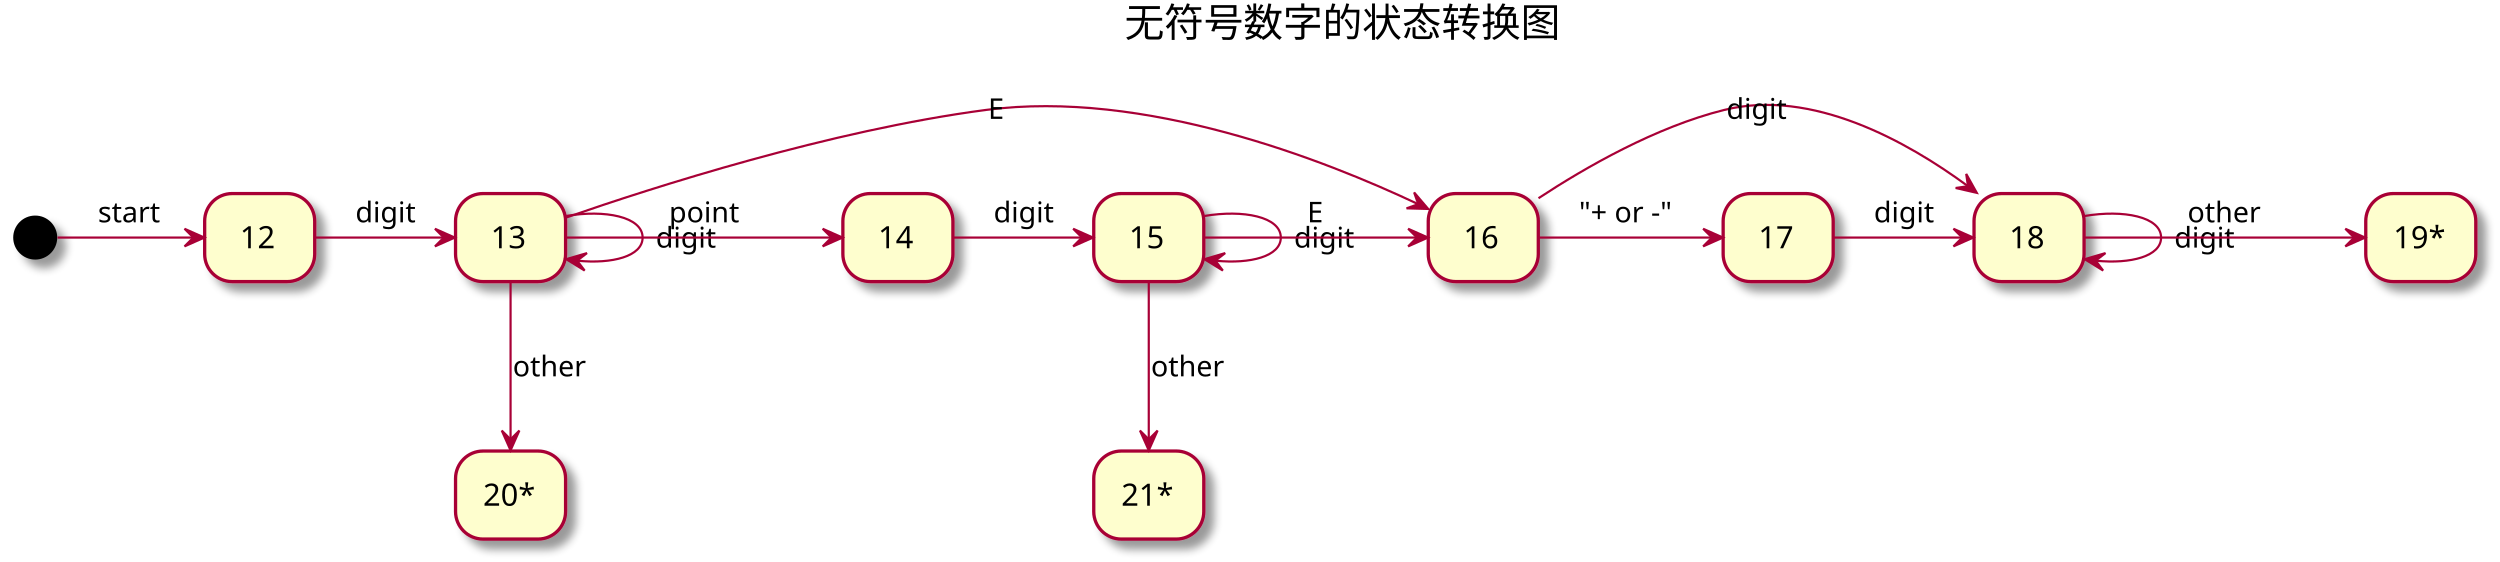
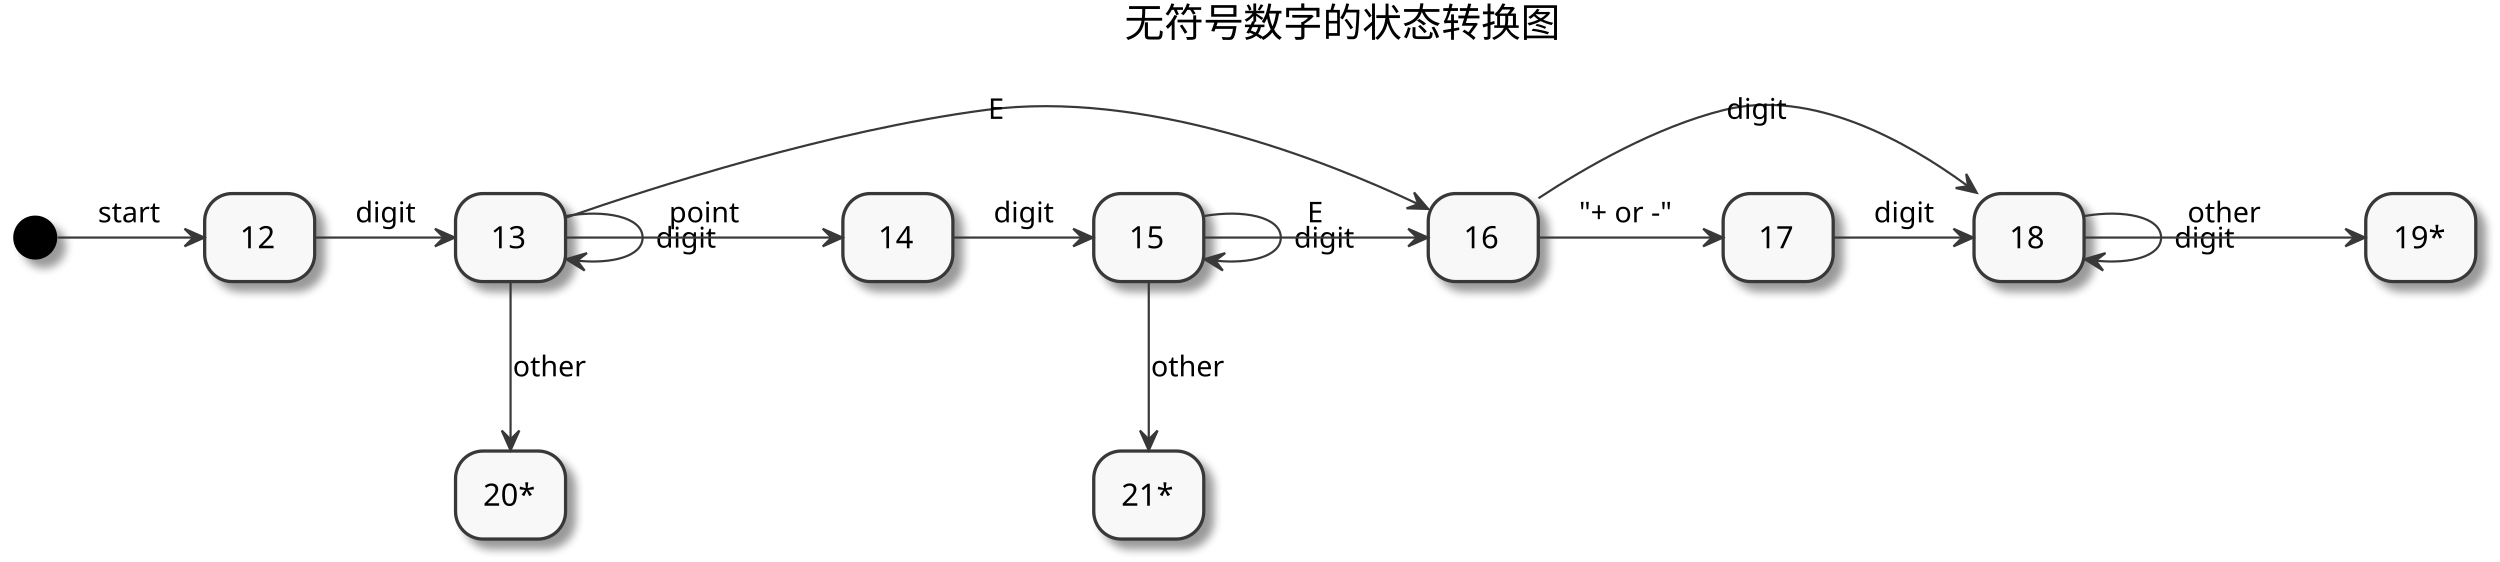
<svg xmlns="http://www.w3.org/2000/svg" contentScriptType="application/ecmascript" contentStyleType="text/css" height="255px" preserveAspectRatio="none" style="width:1136px;height:255px;" version="1.1" viewBox="0 0 1136 255" width="1136px" zoomAndPan="magnify">
  <defs>
-     <filter height="300%" id="fho1ajw7xd7f0" width="300%" x="-1" y="-1">
+     <filter height="300%" id="f1lo8eswcix0w1" width="300%" x="-1" y="-1">
      <feGaussianBlur result="blurOut" stdDeviation="2.0" />
      <feColorMatrix in="blurOut" result="blurOut2" type="matrix" values="0 0 0 0 0 0 0 0 0 0 0 0 0 0 0 0 0 0 .4 0" />
      <feOffset dx="4.0" dy="4.0" in="blurOut2" result="blurOut3" />
      <feBlend in="SourceGraphic" in2="blurOut3" mode="normal" />
    </filter>
  </defs>
  <g>
    <text fill="#000000" font-family="sans-serif" font-size="18" lengthAdjust="spacingAndGlyphs" textLength="121" x="511" y="16.708">无符号数字的状态转换图</text>
-     <rect fill="#FEFECE" filter="url(#fho1ajw7xd7f0)" height="40" rx="12.5" ry="12.5" style="stroke: #A80036; stroke-width: 1.5;" width="50" x="1075" y="87.953" />
+     <rect fill="#F8F8F8" filter="url(#f1lo8eswcix0w1)" height="40" rx="12.5" ry="12.5" style="stroke: #383838; stroke-width: 1.5;" width="50" x="1075" y="87.953" />
    <text fill="#000000" font-family="sans-serif" font-size="14" lengthAdjust="spacingAndGlyphs" textLength="25" x="1087.5" y="112.8">19*</text>
-     <rect fill="#FEFECE" filter="url(#fho1ajw7xd7f0)" height="40" rx="12.5" ry="12.5" style="stroke: #A80036; stroke-width: 1.5;" width="50" x="207" y="204.953" />
+     <rect fill="#F8F8F8" filter="url(#f1lo8eswcix0w1)" height="40" rx="12.5" ry="12.5" style="stroke: #383838; stroke-width: 1.5;" width="50" x="207" y="204.953" />
    <text fill="#000000" font-family="sans-serif" font-size="14" lengthAdjust="spacingAndGlyphs" textLength="25" x="219.5" y="229.8">20*</text>
-     <rect fill="#FEFECE" filter="url(#fho1ajw7xd7f0)" height="40" rx="12.5" ry="12.5" style="stroke: #A80036; stroke-width: 1.5;" width="50" x="497" y="204.953" />
+     <rect fill="#F8F8F8" filter="url(#f1lo8eswcix0w1)" height="40" rx="12.5" ry="12.5" style="stroke: #383838; stroke-width: 1.5;" width="50" x="497" y="204.953" />
    <text fill="#000000" font-family="sans-serif" font-size="14" lengthAdjust="spacingAndGlyphs" textLength="25" x="509.5" y="229.8">21*</text>
-     <ellipse cx="16" cy="107.953" fill="#000000" filter="url(#fho1ajw7xd7f0)" rx="10" ry="10" style="stroke: none; stroke-width: 1.0;" />
-     <rect fill="#FEFECE" filter="url(#fho1ajw7xd7f0)" height="40" rx="12.5" ry="12.5" style="stroke: #A80036; stroke-width: 1.5;" width="50" x="93" y="87.953" />
+     <ellipse cx="16" cy="107.953" fill="#000000" filter="url(#f1lo8eswcix0w1)" rx="10" ry="10" style="stroke: none; stroke-width: 1.0;" />
+     <rect fill="#F8F8F8" filter="url(#f1lo8eswcix0w1)" height="40" rx="12.5" ry="12.5" style="stroke: #383838; stroke-width: 1.5;" width="50" x="93" y="87.953" />
    <text fill="#000000" font-family="sans-serif" font-size="14" lengthAdjust="spacingAndGlyphs" textLength="18" x="109" y="112.8">12</text>
-     <rect fill="#FEFECE" filter="url(#fho1ajw7xd7f0)" height="40" rx="12.5" ry="12.5" style="stroke: #A80036; stroke-width: 1.5;" width="50" x="207" y="87.953" />
+     <rect fill="#F8F8F8" filter="url(#f1lo8eswcix0w1)" height="40" rx="12.5" ry="12.5" style="stroke: #383838; stroke-width: 1.5;" width="50" x="207" y="87.953" />
    <text fill="#000000" font-family="sans-serif" font-size="14" lengthAdjust="spacingAndGlyphs" textLength="18" x="223" y="112.8">13</text>
-     <rect fill="#FEFECE" filter="url(#fho1ajw7xd7f0)" height="40" rx="12.5" ry="12.5" style="stroke: #A80036; stroke-width: 1.5;" width="50" x="383" y="87.953" />
+     <rect fill="#F8F8F8" filter="url(#f1lo8eswcix0w1)" height="40" rx="12.5" ry="12.5" style="stroke: #383838; stroke-width: 1.5;" width="50" x="383" y="87.953" />
    <text fill="#000000" font-family="sans-serif" font-size="14" lengthAdjust="spacingAndGlyphs" textLength="18" x="399" y="112.8">14</text>
-     <rect fill="#FEFECE" filter="url(#fho1ajw7xd7f0)" height="40" rx="12.5" ry="12.5" style="stroke: #A80036; stroke-width: 1.5;" width="50" x="649" y="87.953" />
+     <rect fill="#F8F8F8" filter="url(#f1lo8eswcix0w1)" height="40" rx="12.5" ry="12.5" style="stroke: #383838; stroke-width: 1.5;" width="50" x="649" y="87.953" />
    <text fill="#000000" font-family="sans-serif" font-size="14" lengthAdjust="spacingAndGlyphs" textLength="18" x="665" y="112.8">16</text>
-     <rect fill="#FEFECE" filter="url(#fho1ajw7xd7f0)" height="40" rx="12.5" ry="12.5" style="stroke: #A80036; stroke-width: 1.5;" width="50" x="497" y="87.953" />
+     <rect fill="#F8F8F8" filter="url(#f1lo8eswcix0w1)" height="40" rx="12.5" ry="12.5" style="stroke: #383838; stroke-width: 1.5;" width="50" x="497" y="87.953" />
    <text fill="#000000" font-family="sans-serif" font-size="14" lengthAdjust="spacingAndGlyphs" textLength="18" x="513" y="112.8">15</text>
-     <rect fill="#FEFECE" filter="url(#fho1ajw7xd7f0)" height="40" rx="12.5" ry="12.5" style="stroke: #A80036; stroke-width: 1.5;" width="50" x="783" y="87.953" />
+     <rect fill="#F8F8F8" filter="url(#f1lo8eswcix0w1)" height="40" rx="12.5" ry="12.5" style="stroke: #383838; stroke-width: 1.5;" width="50" x="783" y="87.953" />
    <text fill="#000000" font-family="sans-serif" font-size="14" lengthAdjust="spacingAndGlyphs" textLength="18" x="799" y="112.8">17</text>
-     <rect fill="#FEFECE" filter="url(#fho1ajw7xd7f0)" height="40" rx="12.5" ry="12.5" style="stroke: #A80036; stroke-width: 1.5;" width="50" x="897" y="87.953" />
+     <rect fill="#F8F8F8" filter="url(#f1lo8eswcix0w1)" height="40" rx="12.5" ry="12.5" style="stroke: #383838; stroke-width: 1.5;" width="50" x="897" y="87.953" />
    <text fill="#000000" font-family="sans-serif" font-size="14" lengthAdjust="spacingAndGlyphs" textLength="18" x="913" y="112.8">18</text>
-     <path d="M26.15,107.953 C40.37,107.953 66.8,107.953 87.67,107.953 " fill="none" id="*start-&gt;12" style="stroke: #A80036; stroke-width: 1.0;" />
-     <polygon fill="#A80036" points="92.85,107.953,83.85,103.953,87.85,107.953,83.85,111.953,92.85,107.953" style="stroke: #A80036; stroke-width: 1.0;" />
+     <path d="M26.15,107.953 C40.37,107.953 66.8,107.953 87.67,107.953 " fill="none" id="*start-&gt;12" style="stroke: #383838; stroke-width: 1.0;" />
+     <polygon fill="#383838" points="92.85,107.953,83.85,103.953,87.85,107.953,83.85,111.953,92.85,107.953" style="stroke: #383838; stroke-width: 1.0;" />
    <text fill="#000000" font-family="sans-serif" font-size="13" lengthAdjust="spacingAndGlyphs" textLength="30" x="44.5" y="101.02">start</text>
-     <path d="M143.02,107.953 C160.27,107.953 183.31,107.953 201.62,107.953 " fill="none" id="12-&gt;13" style="stroke: #A80036; stroke-width: 1.0;" />
-     <polygon fill="#A80036" points="206.65,107.953,197.65,103.953,201.65,107.953,197.65,111.953,206.65,107.953" style="stroke: #A80036; stroke-width: 1.0;" />
+     <path d="M143.02,107.953 C160.27,107.953 183.31,107.953 201.62,107.953 " fill="none" id="12-&gt;13" style="stroke: #383838; stroke-width: 1.0;" />
+     <polygon fill="#383838" points="206.65,107.953,197.65,103.953,201.65,107.953,197.65,111.953,206.65,107.953" style="stroke: #383838; stroke-width: 1.0;" />
    <text fill="#000000" font-family="sans-serif" font-size="13" lengthAdjust="spacingAndGlyphs" textLength="27" x="161.5" y="101.02">digit</text>
-     <path d="M257.28,98.143 C274.77,95.163 292,98.433 292,107.953 C292,116.503 278.09,120.013 262.58,118.483 " fill="none" id="13-&gt;13" style="stroke: #A80036; stroke-width: 1.0;" />
-     <polygon fill="#A80036" points="257.28,117.763,265.662,122.935,262.235,118.434,266.735,115.007,257.28,117.763" style="stroke: #A80036; stroke-width: 1.0;" />
+     <path d="M257.28,98.143 C274.77,95.163 292,98.433 292,107.953 C292,116.503 278.09,120.013 262.58,118.483 " fill="none" id="13-&gt;13" style="stroke: #383838; stroke-width: 1.0;" />
+     <polygon fill="#383838" points="257.28,117.763,265.662,122.935,262.235,118.434,266.735,115.007,257.28,117.763" style="stroke: #383838; stroke-width: 1.0;" />
    <text fill="#000000" font-family="sans-serif" font-size="13" lengthAdjust="spacingAndGlyphs" textLength="27" x="298" y="112.52">digit</text>
-     <path d="M257.22,107.953 C288.98,107.953 343.5,107.953 377.55,107.953 " fill="none" id="13-&gt;14" style="stroke: #A80036; stroke-width: 1.0;" />
-     <polygon fill="#A80036" points="382.83,107.953,373.83,103.953,377.83,107.953,373.83,111.953,382.83,107.953" style="stroke: #A80036; stroke-width: 1.0;" />
+     <path d="M257.22,107.953 C288.98,107.953 343.5,107.953 377.55,107.953 " fill="none" id="13-&gt;14" style="stroke: #383838; stroke-width: 1.0;" />
+     <polygon fill="#383838" points="382.83,107.953,373.83,103.953,377.83,107.953,373.83,111.953,382.83,107.953" style="stroke: #383838; stroke-width: 1.0;" />
    <text fill="#000000" font-family="sans-serif" font-size="13" lengthAdjust="spacingAndGlyphs" textLength="32" x="304" y="101.02">point</text>
-     <path d="M232,128.203 C232,147.773 232,178.163 232,199.443 " fill="none" id="13-&gt;20" style="stroke: #A80036; stroke-width: 1.0;" />
-     <polygon fill="#A80036" points="232,204.643,236,195.643,232,199.643,228,195.643,232,204.643" style="stroke: #A80036; stroke-width: 1.0;" />
+     <path d="M232,128.203 C232,147.773 232,178.163 232,199.443 " fill="none" id="13-&gt;20" style="stroke: #383838; stroke-width: 1.0;" />
+     <polygon fill="#383838" points="232,204.643,236,195.643,232,199.643,228,195.643,232,204.643" style="stroke: #383838; stroke-width: 1.0;" />
    <text fill="#000000" font-family="sans-serif" font-size="13" lengthAdjust="spacingAndGlyphs" textLength="34" x="233" y="171.02">other</text>
-     <path d="M257.16,98.873 C297.01,85.033 377.36,59.273 448,49.953 C519.88,40.473 601.72,72.593 644.46,92.783 " fill="none" id="13-&gt;16" style="stroke: #A80036; stroke-width: 1.0;" />
-     <polygon fill="#A80036" points="648.97,94.943,642.583,87.446,644.461,92.782,639.125,94.66,648.97,94.943" style="stroke: #A80036; stroke-width: 1.0;" />
+     <path d="M257.16,98.873 C297.01,85.033 377.36,59.273 448,49.953 C519.88,40.473 601.72,72.593 644.46,92.783 " fill="none" id="13-&gt;16" style="stroke: #383838; stroke-width: 1.0;" />
+     <polygon fill="#383838" points="648.97,94.943,642.583,87.446,644.461,92.782,639.125,94.66,648.97,94.943" style="stroke: #383838; stroke-width: 1.0;" />
    <text fill="#000000" font-family="sans-serif" font-size="13" lengthAdjust="spacingAndGlyphs" textLength="8" x="449" y="54.02">E</text>
-     <path d="M433.02,107.953 C450.27,107.953 473.31,107.953 491.62,107.953 " fill="none" id="14-&gt;15" style="stroke: #A80036; stroke-width: 1.0;" />
-     <polygon fill="#A80036" points="496.65,107.953,487.65,103.953,491.65,107.953,487.65,111.953,496.65,107.953" style="stroke: #A80036; stroke-width: 1.0;" />
+     <path d="M433.02,107.953 C450.27,107.953 473.31,107.953 491.62,107.953 " fill="none" id="14-&gt;15" style="stroke: #383838; stroke-width: 1.0;" />
+     <polygon fill="#383838" points="496.65,107.953,487.65,103.953,491.65,107.953,487.65,111.953,496.65,107.953" style="stroke: #383838; stroke-width: 1.0;" />
    <text fill="#000000" font-family="sans-serif" font-size="13" lengthAdjust="spacingAndGlyphs" textLength="27" x="451.5" y="101.02">digit</text>
-     <path d="M547.28,98.143 C564.77,95.163 582,98.433 582,107.953 C582,116.503 568.09,120.013 552.58,118.483 " fill="none" id="15-&gt;15" style="stroke: #A80036; stroke-width: 1.0;" />
-     <polygon fill="#A80036" points="547.28,117.763,555.662,122.935,552.235,118.434,556.735,115.007,547.28,117.763" style="stroke: #A80036; stroke-width: 1.0;" />
+     <path d="M547.28,98.143 C564.77,95.163 582,98.433 582,107.953 C582,116.503 568.09,120.013 552.58,118.483 " fill="none" id="15-&gt;15" style="stroke: #383838; stroke-width: 1.0;" />
+     <polygon fill="#383838" points="547.28,117.763,555.662,122.935,552.235,118.434,556.735,115.007,547.28,117.763" style="stroke: #383838; stroke-width: 1.0;" />
    <text fill="#000000" font-family="sans-serif" font-size="13" lengthAdjust="spacingAndGlyphs" textLength="27" x="588" y="112.52">digit</text>
-     <path d="M547.1,107.953 C573.61,107.953 615.42,107.953 643.74,107.953 " fill="none" id="15-&gt;16" style="stroke: #A80036; stroke-width: 1.0;" />
-     <polygon fill="#A80036" points="648.86,107.953,639.86,103.953,643.86,107.953,639.86,111.953,648.86,107.953" style="stroke: #A80036; stroke-width: 1.0;" />
+     <path d="M547.1,107.953 C573.61,107.953 615.42,107.953 643.74,107.953 " fill="none" id="15-&gt;16" style="stroke: #383838; stroke-width: 1.0;" />
+     <polygon fill="#383838" points="648.86,107.953,639.86,103.953,643.86,107.953,639.86,111.953,648.86,107.953" style="stroke: #383838; stroke-width: 1.0;" />
    <text fill="#000000" font-family="sans-serif" font-size="13" lengthAdjust="spacingAndGlyphs" textLength="8" x="594" y="101.02">E</text>
-     <path d="M522,128.203 C522,147.773 522,178.163 522,199.443 " fill="none" id="15-&gt;21" style="stroke: #A80036; stroke-width: 1.0;" />
-     <polygon fill="#A80036" points="522,204.643,526,195.643,522,199.643,518,195.643,522,204.643" style="stroke: #A80036; stroke-width: 1.0;" />
+     <path d="M522,128.203 C522,147.773 522,178.163 522,199.443 " fill="none" id="15-&gt;21" style="stroke: #383838; stroke-width: 1.0;" />
+     <polygon fill="#383838" points="522,204.643,526,195.643,522,199.643,518,195.643,522,204.643" style="stroke: #383838; stroke-width: 1.0;" />
    <text fill="#000000" font-family="sans-serif" font-size="13" lengthAdjust="spacingAndGlyphs" textLength="34" x="523" y="171.02">other</text>
-     <path d="M699.2,107.953 C721.48,107.953 754.01,107.953 777.69,107.953 " fill="none" id="16-&gt;17" style="stroke: #A80036; stroke-width: 1.0;" />
-     <polygon fill="#A80036" points="782.91,107.953,773.91,103.953,777.91,107.953,773.91,111.953,782.91,107.953" style="stroke: #A80036; stroke-width: 1.0;" />
+     <path d="M699.2,107.953 C721.48,107.953 754.01,107.953 777.69,107.953 " fill="none" id="16-&gt;17" style="stroke: #383838; stroke-width: 1.0;" />
+     <polygon fill="#383838" points="782.91,107.953,773.91,103.953,777.91,107.953,773.91,111.953,782.91,107.953" style="stroke: #383838; stroke-width: 1.0;" />
    <text fill="#000000" font-family="sans-serif" font-size="13" lengthAdjust="spacingAndGlyphs" textLength="47" x="717.5" y="101.02">"+ or -"</text>
-     <path d="M699.09,90.073 C720.4,76.063 752.39,57.683 783.5,49.953 C823.36,40.043 866.63,64.313 894,84.433 " fill="none" id="16-&gt;18" style="stroke: #A80036; stroke-width: 1.0;" />
-     <polygon fill="#A80036" points="898.25,87.623,893.45,79.023,894.25,84.623,888.65,85.423,898.25,87.623" style="stroke: #A80036; stroke-width: 1.0;" />
+     <path d="M699.09,90.073 C720.4,76.063 752.39,57.683 783.5,49.953 C823.36,40.043 866.63,64.313 894,84.433 " fill="none" id="16-&gt;18" style="stroke: #383838; stroke-width: 1.0;" />
+     <polygon fill="#383838" points="898.25,87.623,893.45,79.023,894.25,84.623,888.65,85.423,898.25,87.623" style="stroke: #383838; stroke-width: 1.0;" />
    <text fill="#000000" font-family="sans-serif" font-size="13" lengthAdjust="spacingAndGlyphs" textLength="27" x="784.5" y="54.02">digit</text>
-     <path d="M833.02,107.953 C850.27,107.953 873.31,107.953 891.62,107.953 " fill="none" id="17-&gt;18" style="stroke: #A80036; stroke-width: 1.0;" />
-     <polygon fill="#A80036" points="896.65,107.953,887.65,103.953,891.65,107.953,887.65,111.953,896.65,107.953" style="stroke: #A80036; stroke-width: 1.0;" />
+     <path d="M833.02,107.953 C850.27,107.953 873.31,107.953 891.62,107.953 " fill="none" id="17-&gt;18" style="stroke: #383838; stroke-width: 1.0;" />
+     <polygon fill="#383838" points="896.65,107.953,887.65,103.953,891.65,107.953,887.65,111.953,896.65,107.953" style="stroke: #383838; stroke-width: 1.0;" />
    <text fill="#000000" font-family="sans-serif" font-size="13" lengthAdjust="spacingAndGlyphs" textLength="27" x="851.5" y="101.02">digit</text>
-     <path d="M947.28,98.143 C964.77,95.163 982,98.433 982,107.953 C982,116.503 968.09,120.013 952.58,118.483 " fill="none" id="18-&gt;18" style="stroke: #A80036; stroke-width: 1.0;" />
-     <polygon fill="#A80036" points="947.28,117.763,955.662,122.935,952.235,118.434,956.735,115.007,947.28,117.763" style="stroke: #A80036; stroke-width: 1.0;" />
+     <path d="M947.28,98.143 C964.77,95.163 982,98.433 982,107.953 C982,116.503 968.09,120.013 952.58,118.483 " fill="none" id="18-&gt;18" style="stroke: #383838; stroke-width: 1.0;" />
+     <polygon fill="#383838" points="947.28,117.763,955.662,122.935,952.235,118.434,956.735,115.007,947.28,117.763" style="stroke: #383838; stroke-width: 1.0;" />
    <text fill="#000000" font-family="sans-serif" font-size="13" lengthAdjust="spacingAndGlyphs" textLength="27" x="988" y="112.52">digit</text>
-     <path d="M947.13,107.953 C979.24,107.953 1034.79,107.953 1069.35,107.953 " fill="none" id="18-&gt;19" style="stroke: #A80036; stroke-width: 1.0;" />
-     <polygon fill="#A80036" points="1074.71,107.953,1065.71,103.953,1069.71,107.953,1065.71,111.953,1074.71,107.953" style="stroke: #A80036; stroke-width: 1.0;" />
+     <path d="M947.13,107.953 C979.24,107.953 1034.79,107.953 1069.35,107.953 " fill="none" id="18-&gt;19" style="stroke: #383838; stroke-width: 1.0;" />
+     <polygon fill="#383838" points="1074.71,107.953,1065.71,103.953,1069.71,107.953,1065.71,111.953,1074.71,107.953" style="stroke: #383838; stroke-width: 1.0;" />
    <text fill="#000000" font-family="sans-serif" font-size="13" lengthAdjust="spacingAndGlyphs" textLength="34" x="994" y="101.02">other</text>
  </g>
</svg>
